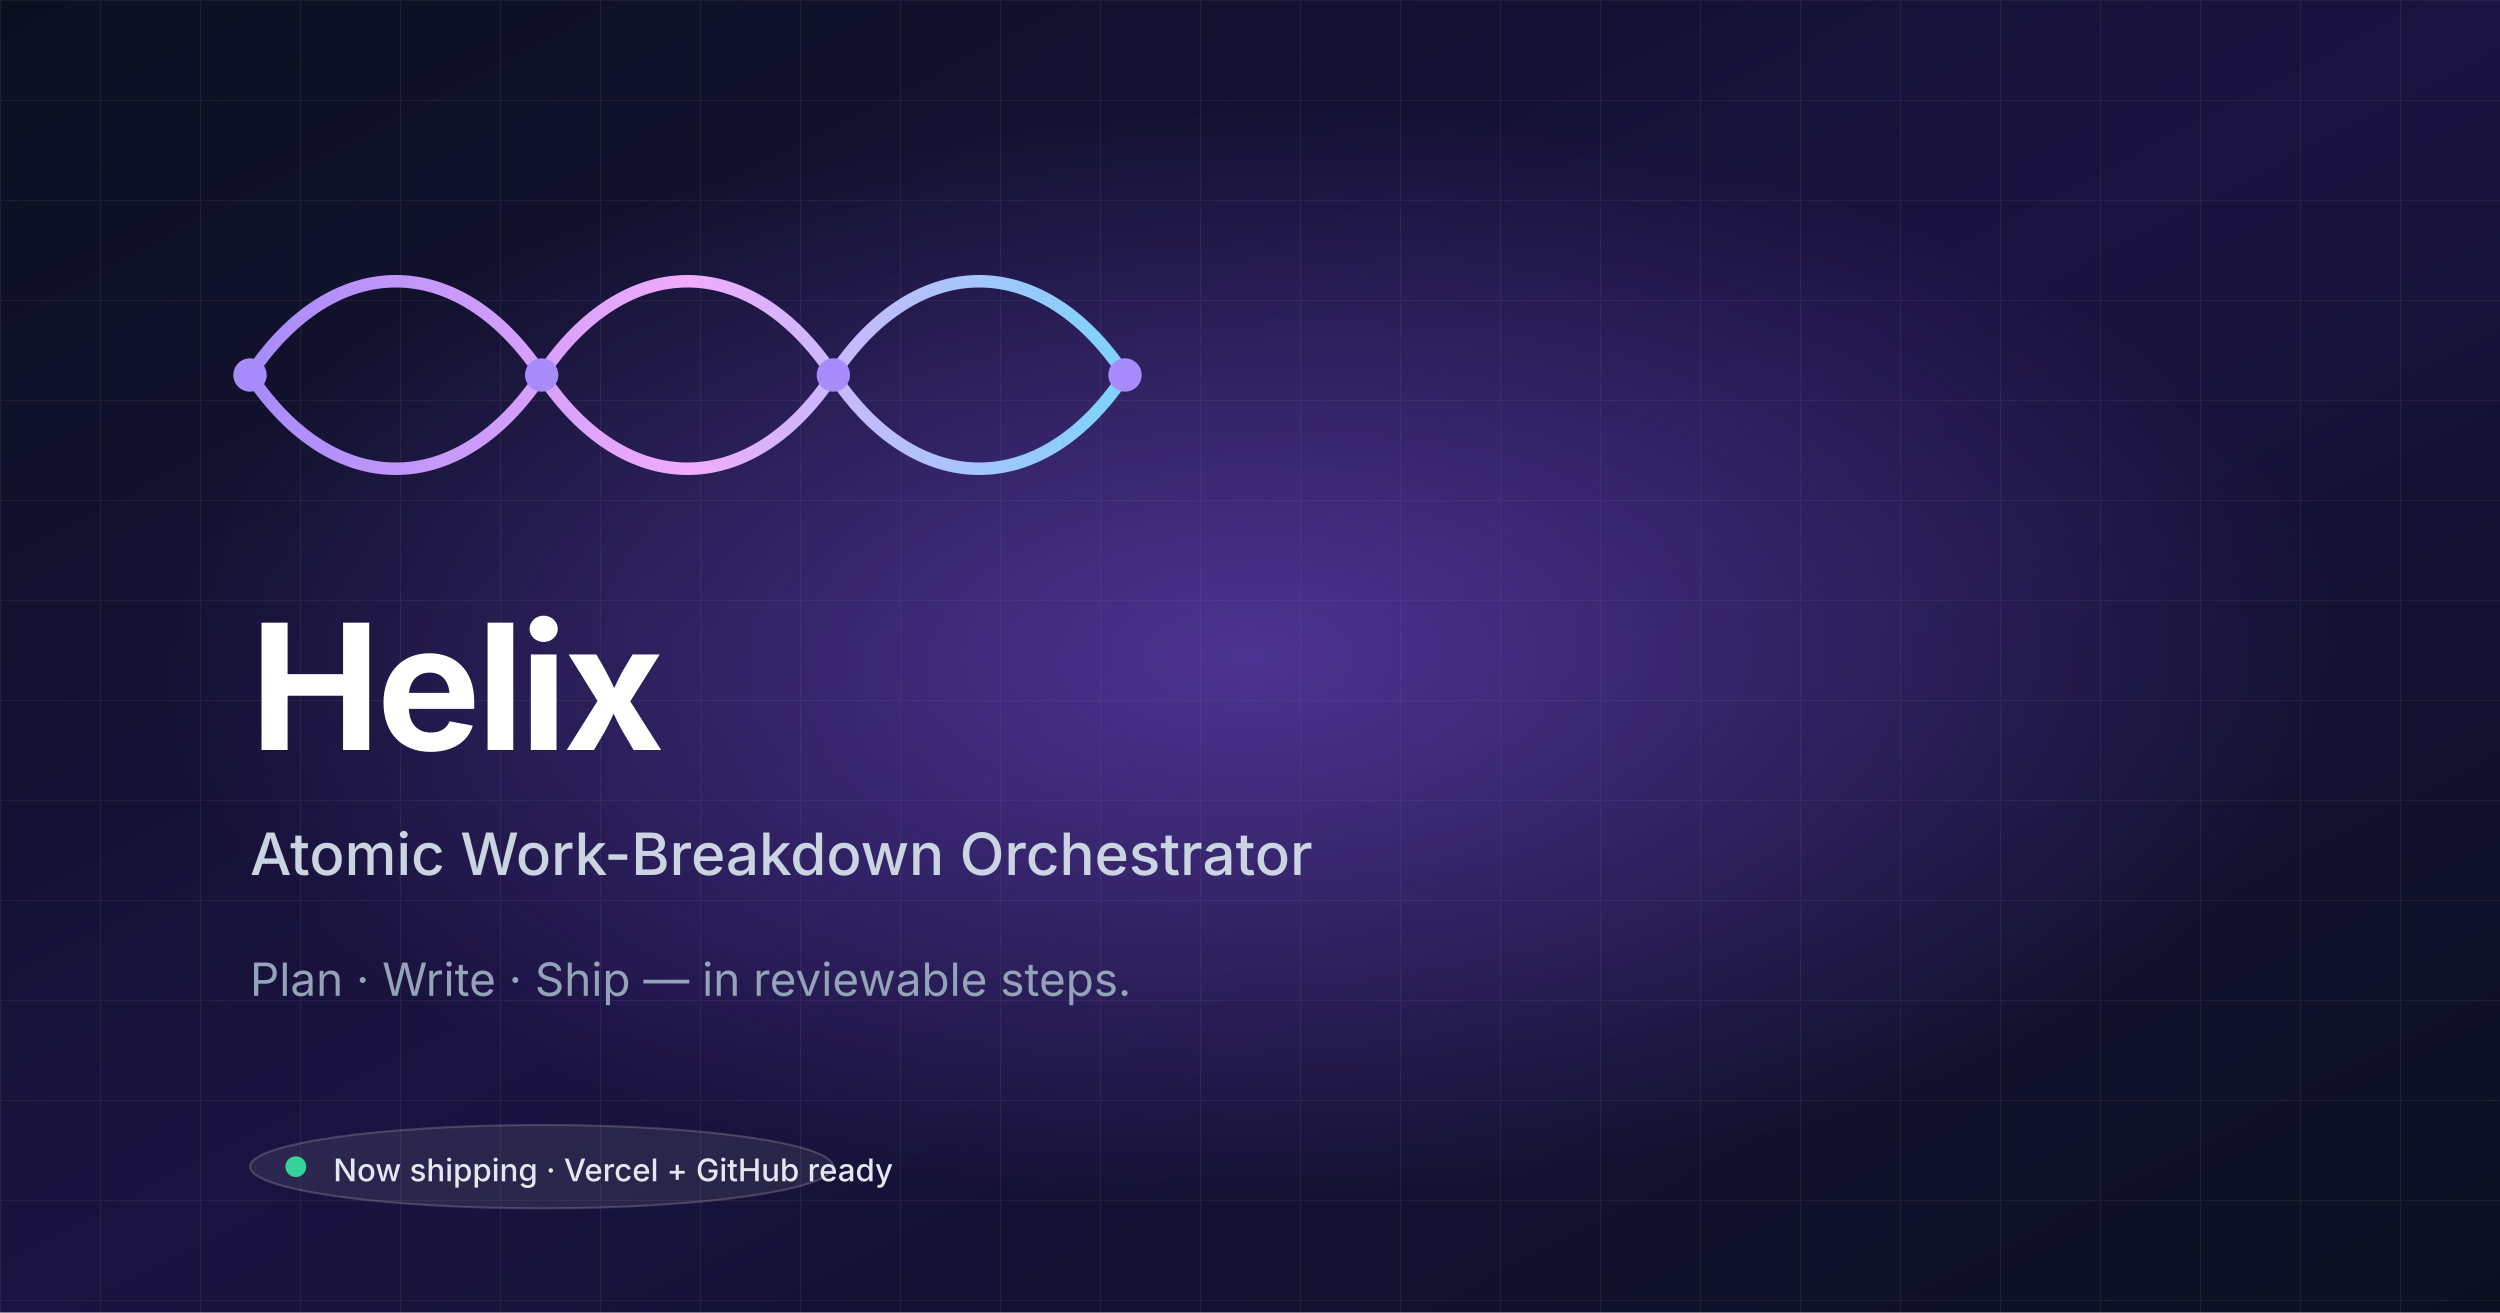
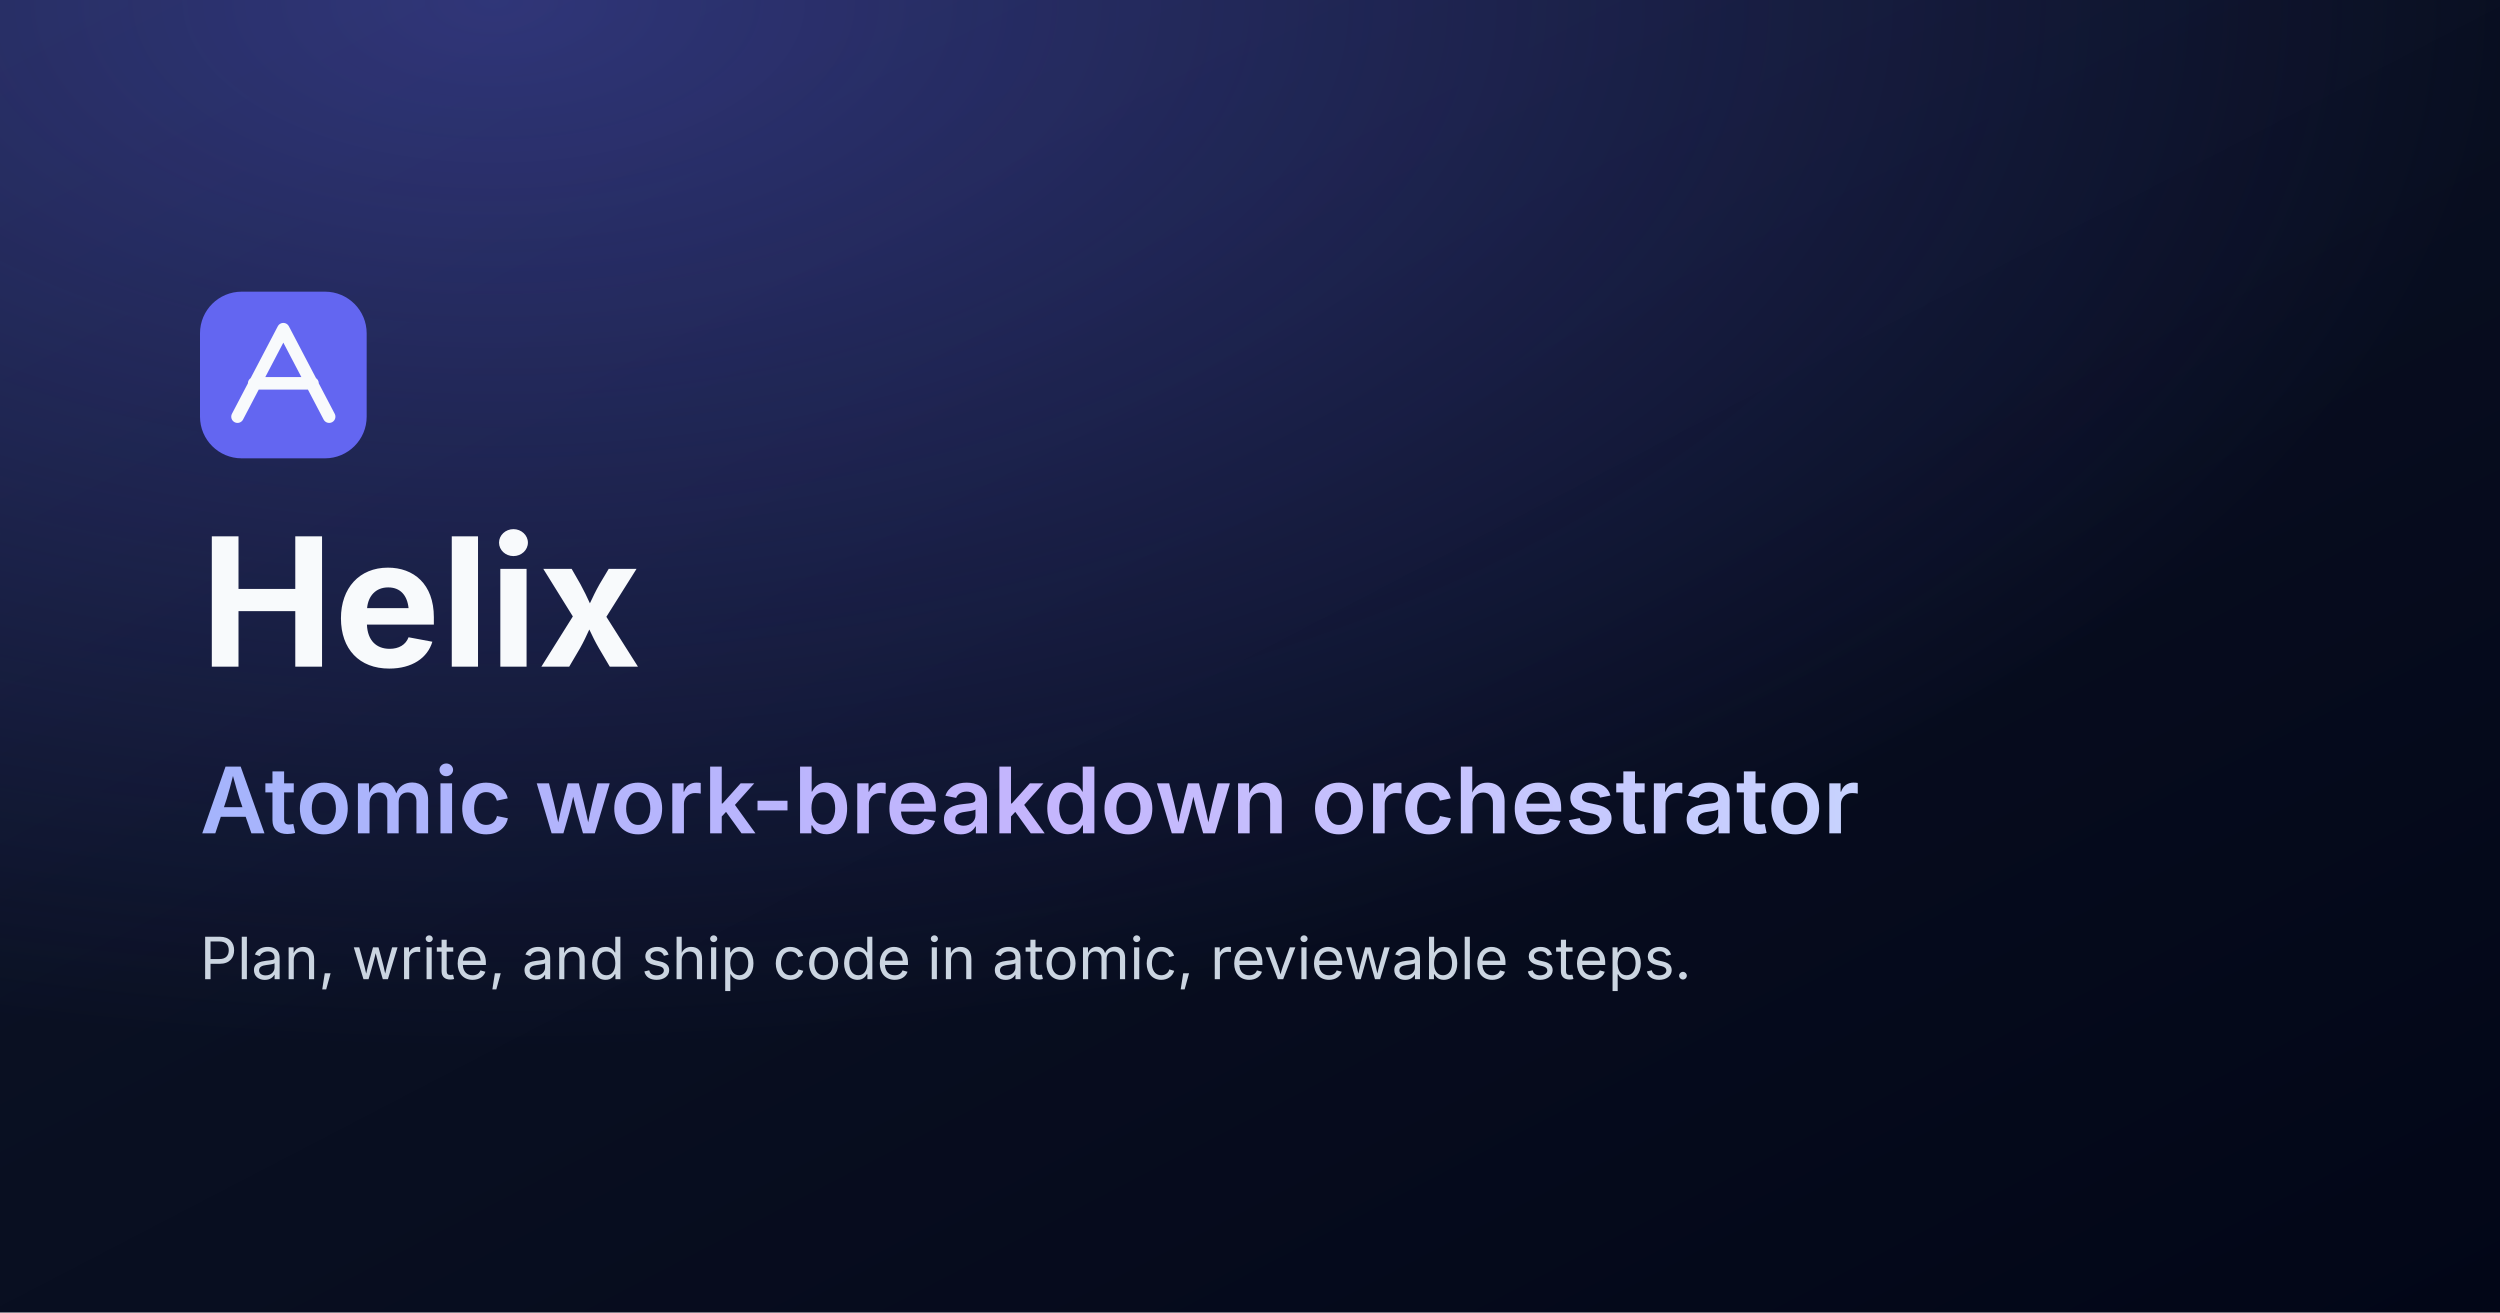
- <svg xmlns="http://www.w3.org/2000/svg" viewBox="0 0 1200 630" width="1200" height="630" role="img" aria-label="Helix — Atomic Work-Breakdown Orchestrator">
+ <svg xmlns="http://www.w3.org/2000/svg" viewBox="0 0 1200 630" width="1200" height="630">
  <defs>
    <linearGradient id="bg" x1="0" y1="0" x2="1" y2="1">
-       <stop offset="0%" stop-color="#0b1020" />
-       <stop offset="50%" stop-color="#1a1240" />
-       <stop offset="100%" stop-color="#0b1020" />
+       <stop offset="0%" stop-color="#0f172a" />
+       <stop offset="100%" stop-color="#020617" />
    </linearGradient>
-     <linearGradient id="accent" x1="0" y1="0" x2="1" y2="0">
-       <stop offset="0%" stop-color="#a78bfa" />
-       <stop offset="50%" stop-color="#f0abfc" />
-       <stop offset="100%" stop-color="#7dd3fc" />
+     <linearGradient id="brand" x1="0" y1="0" x2="1" y2="0">
+       <stop offset="0%" stop-color="#a5b4fc" />
+       <stop offset="50%" stop-color="#c4b5fd" />
+       <stop offset="100%" stop-color="#c7d2fe" />
    </linearGradient>
-     <radialGradient id="glow" cx="0.5" cy="0.5" r="0.5">
-       <stop offset="0%" stop-color="#8b5cf6" stop-opacity="0.45" />
-       <stop offset="100%" stop-color="#8b5cf6" stop-opacity="0" />
+     <radialGradient id="glow" cx="0.2" cy="0" r="0.8">
+       <stop offset="0%" stop-color="rgba(99,102,241,0.4)" />
+       <stop offset="100%" stop-color="rgba(99,102,241,0)" />
    </radialGradient>
-     <pattern id="grid" width="48" height="48" patternUnits="userSpaceOnUse">
-       <path d="M48 0H0V48" fill="none" stroke="rgba(255,255,255,0.06)" stroke-width="1" />
-     </pattern>
  </defs>
  <rect width="1200" height="630" fill="url(#bg)" />
-   <rect width="1200" height="630" fill="url(#grid)" />
-   <ellipse cx="600" cy="315" rx="520" ry="260" fill="url(#glow)" />
-   <g transform="translate(120,180)">
-     <g fill="none" stroke="url(#accent)" stroke-width="6" stroke-linecap="round">
-       <path d="M0 0 C 40 60, 100 60, 140 0 S 240 -60, 280 0 S 380 60, 420 0" />
-       <path d="M0 0 C 40 -60, 100 -60, 140 0 S 240 60, 280 0 S 380 -60, 420 0" />
-     </g>
-     <g fill="#a78bfa">
-       <circle cx="0" cy="0" r="8" />
-       <circle cx="140" cy="0" r="8" />
-       <circle cx="280" cy="0" r="8" />
-       <circle cx="420" cy="0" r="8" />
-     </g>
+   <rect width="1200" height="630" fill="url(#glow)" />
+   <g transform="translate(96,140)">
+     <rect width="80" height="80" rx="20" fill="#6366f1" />
+     <path d="M18 60 L40 18 L62 60 M26 44 L54 44" stroke="#f8fafc" stroke-width="6" fill="none" stroke-linecap="round" stroke-linejoin="round" />
  </g>
-   <g font-family="-apple-system, BlinkMacSystemFont, 'Segoe UI', Inter, Helvetica, Arial, sans-serif">
-     <text x="120" y="360" fill="#ffffff" font-size="84" font-weight="700" letter-spacing="-2">Helix</text>
-     <text x="120" y="420" fill="#cbd5e1" font-size="28" font-weight="500">Atomic Work-Breakdown Orchestrator</text>
-     <text x="120" y="478" fill="#94a3b8" font-size="22" font-weight="400">Plan · Write · Ship — in reviewable steps.</text>
-   </g>
-   <g transform="translate(120,540)">
-     <rect x="0" y="0" rx="999" ry="999" width="280" height="40" fill="rgba(255,255,255,0.08)" stroke="rgba(255,255,255,0.18)" />
-     <circle cx="22" cy="20" r="5" fill="#34d399" />
-     <text x="40" y="27" fill="#e2e8f0" font-family="-apple-system, BlinkMacSystemFont, 'Segoe UI', Inter, Helvetica, Arial, sans-serif" font-size="15" font-weight="500">Now shipping · Vercel + GitHub ready</text>
-   </g>
+   <text x="96" y="320" font-family="Inter, system-ui, sans-serif" font-size="86" font-weight="700" fill="#f8fafc">Helix</text>
+   <text x="96" y="400" font-family="Inter, system-ui, sans-serif" font-size="44" font-weight="600" fill="url(#brand)">Atomic work-breakdown orchestrator</text>
+   <text x="96" y="470" font-family="Inter, system-ui, sans-serif" font-size="28" font-weight="400" fill="#cbd5e1">Plan, write, and ship code in atomic, reviewable steps.</text>
</svg>
